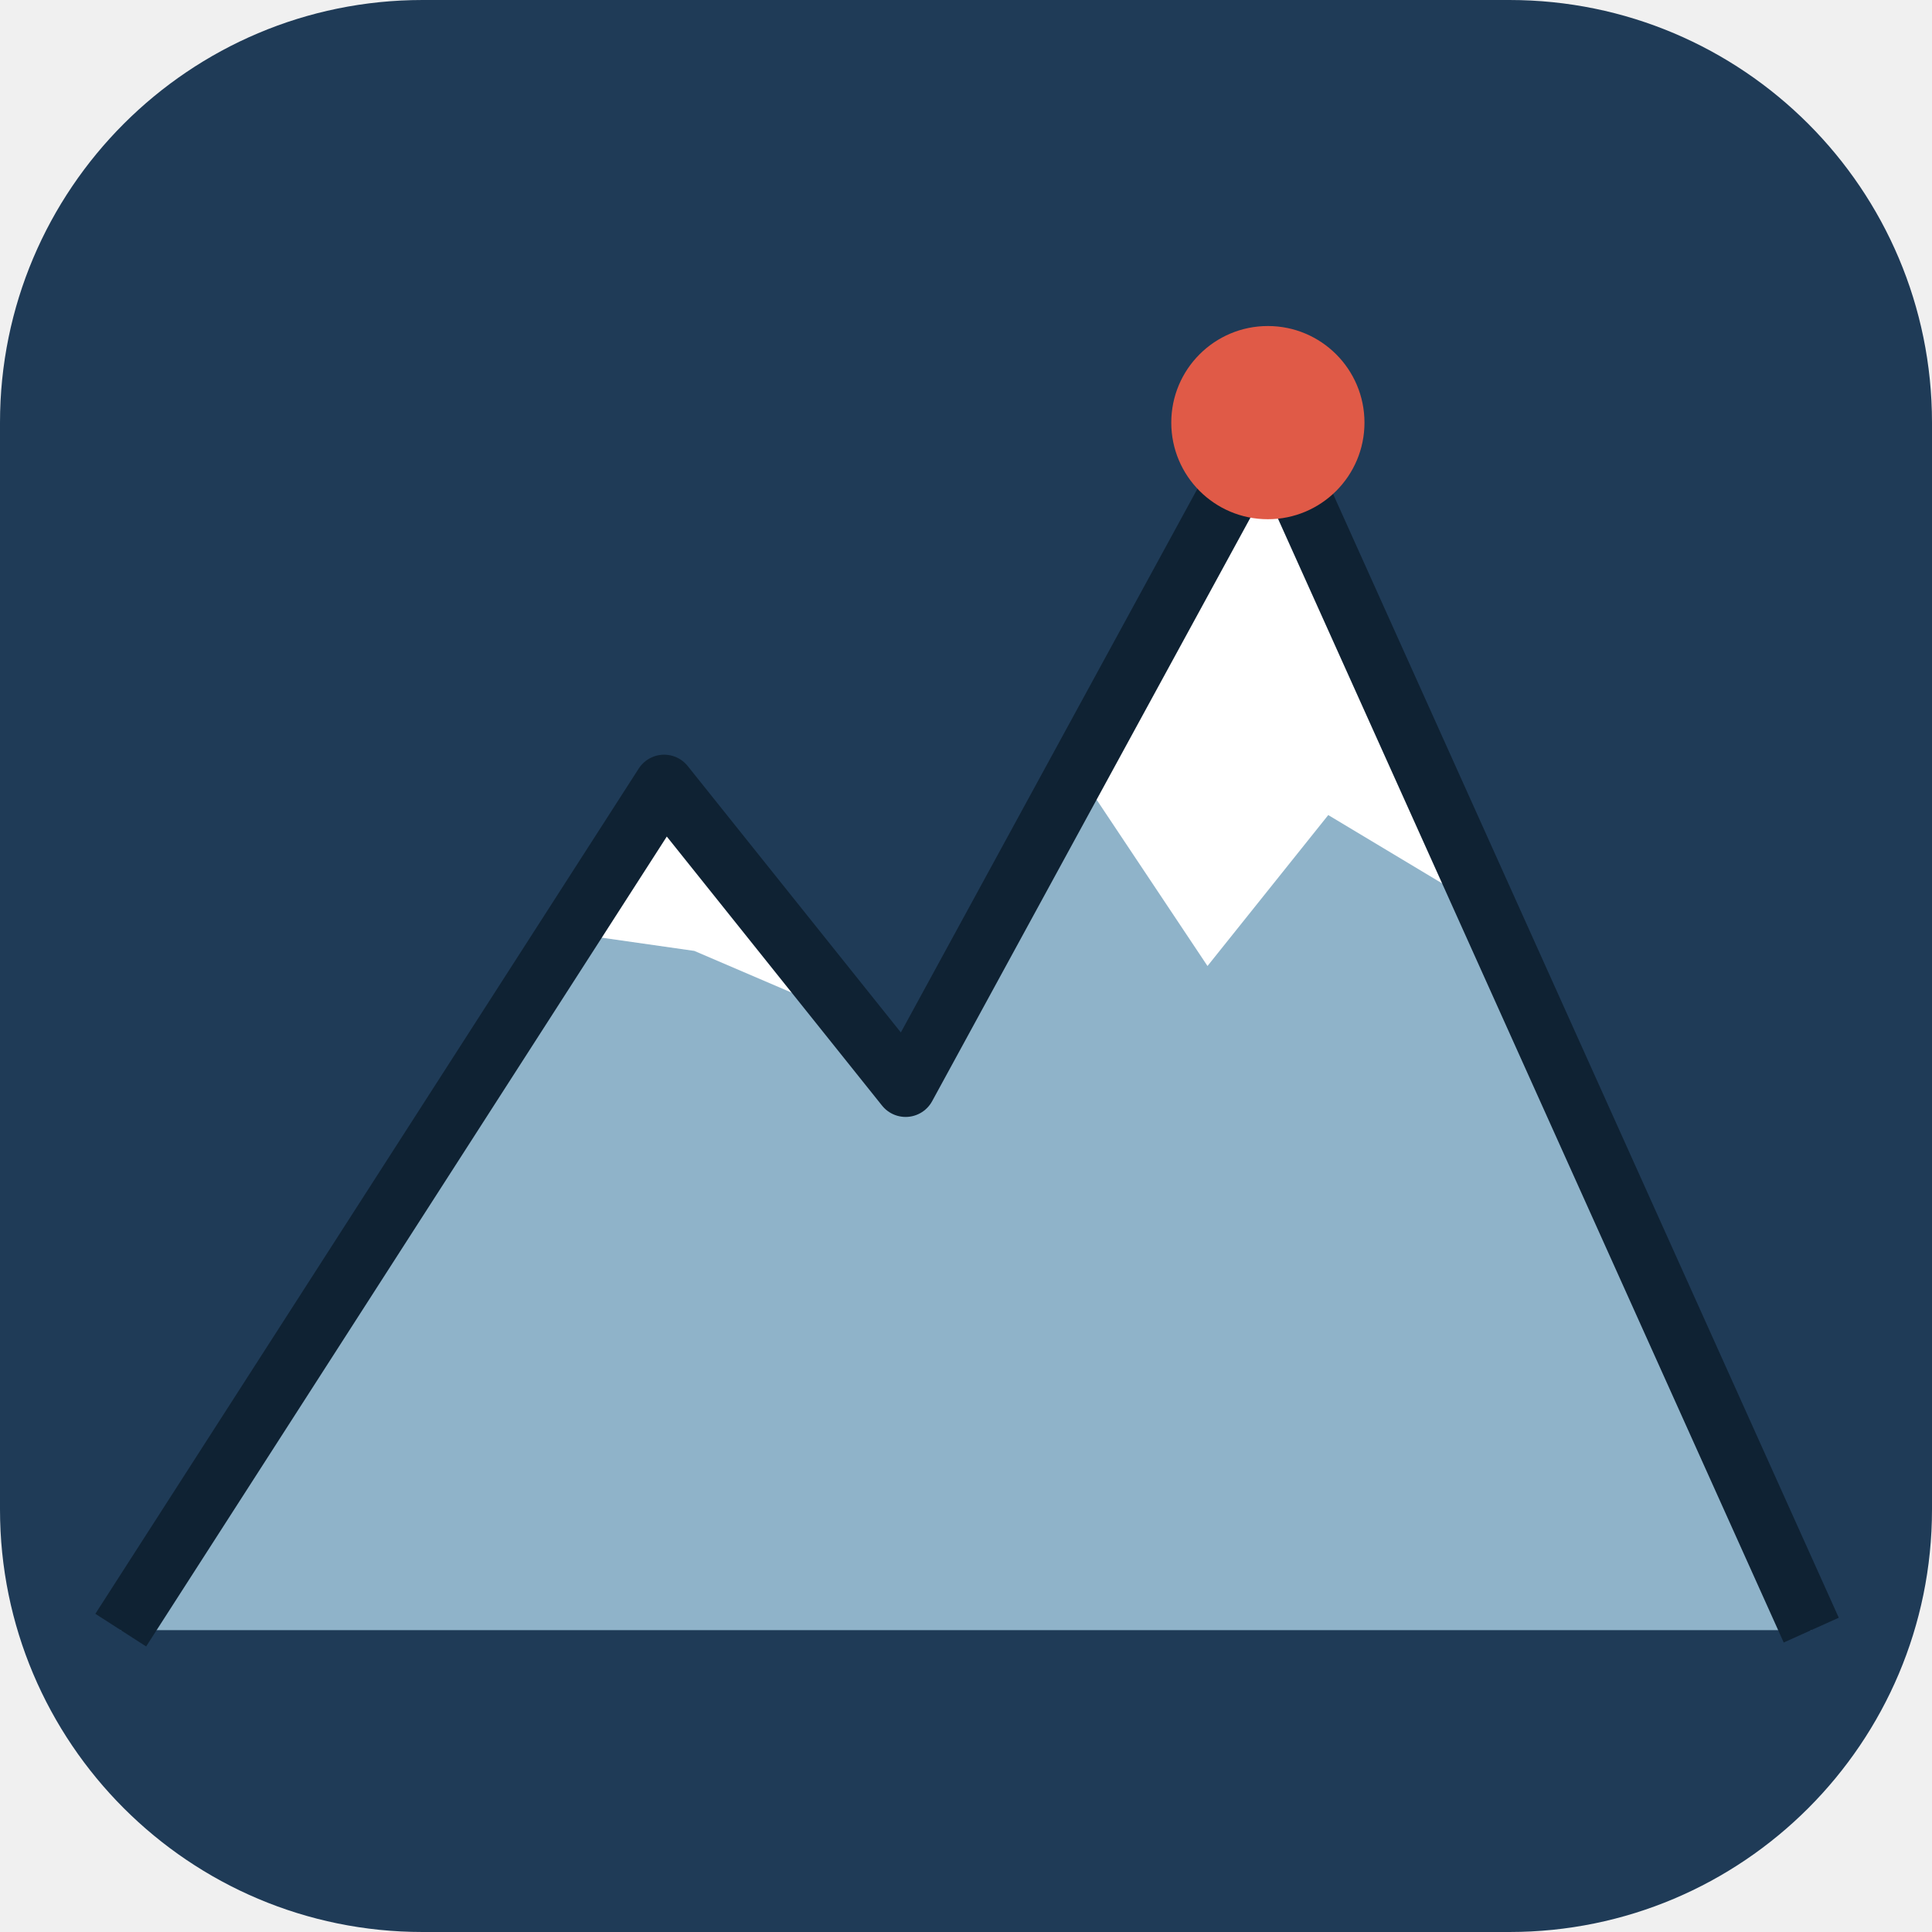
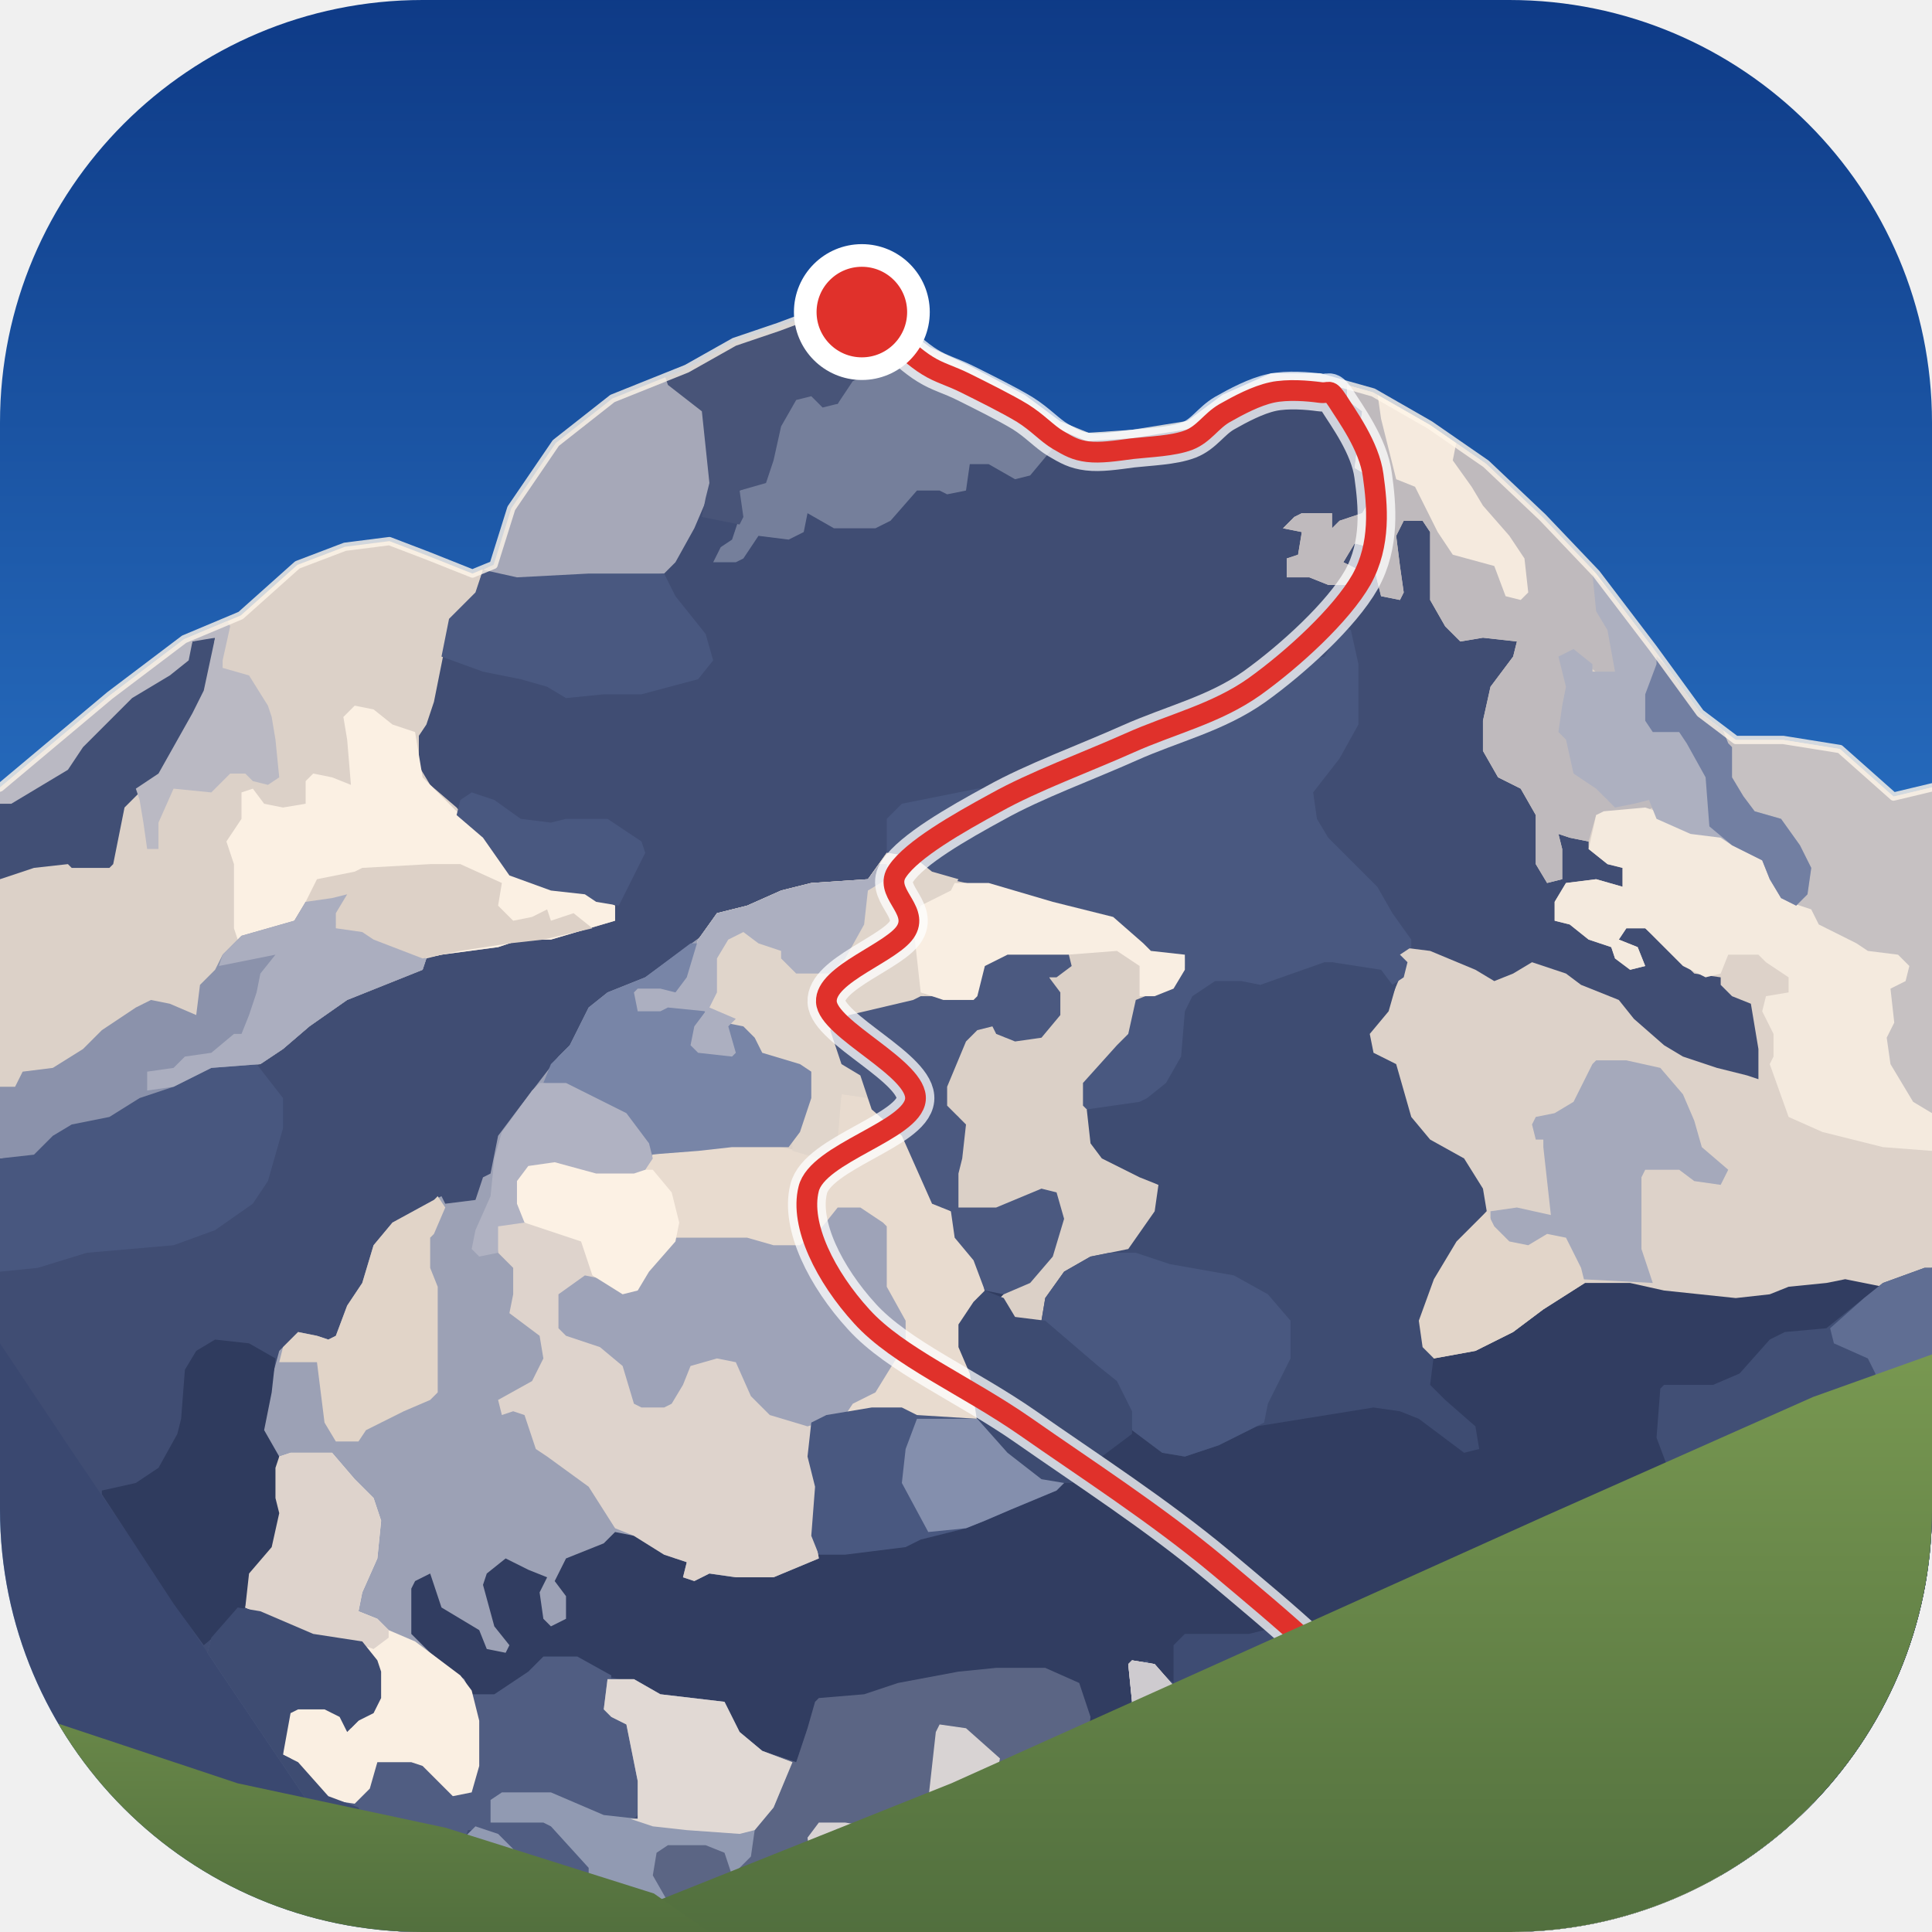
- <svg xmlns="http://www.w3.org/2000/svg" viewBox="0 0 64 64">
-   <rect width="64" height="64" rx="14" fill="#1f3b57" />
-   <path d="M4 54 L22 26 L30 36 L42 14 L60 54 Z" fill="#8fb3c9" />
-   <path d="M42 14 L49 30 L44 27 L40 32 L36 26 Z" fill="#ffffff" />
-   <path d="M22 26 L26.5 33 L23 31.5 L19.5 31 Z" fill="#ffffff" />
-   <path d="M4 54 L22 26 L30 36 L42 14 L60 54" fill="none" stroke="#0f2233" stroke-width="2" stroke-linejoin="round" />
-   <circle cx="42" cy="14" r="3.2" fill="#e05a47" />
+ <svg xmlns="http://www.w3.org/2000/svg" viewBox="0 0 512 512">
+   <defs>
+     <linearGradient id="sk" x1="0" y1="0" x2="0" y2="1">
+       <stop offset="0" stop-color="#0e3a86" />
+       <stop offset=".5" stop-color="#2a73c6" />
+       <stop offset="1" stop-color="#9cc9ec" />
+     </linearGradient>
+     <linearGradient id="gr" x1="0" y1="0" x2="0" y2="1">
+       <stop offset="0" stop-color="#7a9a52" />
+       <stop offset="1" stop-color="#3b5733" />
+     </linearGradient>
+     <linearGradient id="gr2" x1="0" y1="0" x2="0" y2="1">
+       <stop offset="0" stop-color="#6b8a4a" />
+       <stop offset="1" stop-color="#2f4a2c" />
+     </linearGradient>
+     <clipPath id="r">
+       <rect width="512" height="512" rx="112" />
+     </clipPath>
+   </defs>
+   <g clip-path="url(#r)">
+     <rect width="512" height="512" fill="url(#sk)" />
+     <clipPath id="mt">
+       <polygon points="-78.8,240.2 -31.5,218.2 0.0,208.7 29.1,184.3 48.8,169.4 63.8,163.1 78.8,149.7 91.4,144.9 103.2,143.4 113.4,147.3 125.2,152.0 130.8,149.7 135.5,134.7 147.3,117.4 162.3,105.6 182.0,97.7 194.6,90.6 206.4,86.6 219.0,81.9 226.1,80.3 236.3,85.9 245.8,92.9 256.0,97.7 271.0,105.6 280.4,112.6 288.3,115.8 300.1,115.0 315.1,112.6 324.5,105.6 337.1,100.0 349.7,100.0 363.9,104.0 378.9,112.6 393.8,122.9 408.8,137.1 423.0,152.0 438.0,171.7 450.6,189.0 460.0,196.1 472.6,196.1 487.6,198.5 501.8,211.1 521.5,206.4 541.1,198.5 551.4,196.1 598.6,193.0 598.6,602.6 -110.3,602.6" />
+     </clipPath>
+     <g clip-path="url(#mt)">
+       <rect width="512" height="512" fill="#3a4870" />
+       <path d="M0,0 L7,1 L17,7 L26,13 L47,24 L57,31 L64,34 L80,34 L93,31 L103,24 L113,20 L129,20 L141,23 L158,33 L172,43 L193,64 L200,72 L213,88 L226,106 L231,111 L237,115 L261,117 L266,119 L278,130 L289,128 L289,432 L-118,432 L-135,407 L-164,364 L-180,340 L-205,303 L-223,276 L-223,128 L-209,116 L-198,107 L-183,95 L-173,88 L-159,82 L-145,69 L-133,64 L-118,63 L-99,71 L-93,70 L-90,59 L-86,51 L-76,37 L-61,25 L-37,14 L-24,8 L-8,2 Z " fill="#404D73" transform="translate(223,80)" />
+       <path d="M0,0 L16,0 L17,4 L13,7 L11,7 L14,11 L14,17 L9,23 L2,24 L-3,22 L-4,20 L-8,21 L-11,24 L-16,36 L-16,41 L-11,46 L-12,55 L-13,59 L-13,68 L-3,68 L9,63 L13,64 L15,71 L12,81 L6,88 L-1,91 L2,97 L9,98 L10,92 L15,85 L22,81 L32,79 L39,69 L40,62 L35,60 L25,55 L22,51 L21,42 L25,40 L35,39 L41,35 L45,28 L46,16 L50,10 L55,7 L62,7 L67,8 L84,2 L86,1 L86,3 L99,4 L103,9 L101,16 L96,22 L97,27 L103,30 L107,44 L112,50 L121,55 L126,63 L127,69 L120,77 L114,87 L110,98 L111,105 L113,107 L124,105 L136,99 L146,91 L153,87 L165,87 L174,89 L195,91 L204,89 L207,88 L217,87 L222,86 L232,88 L243,84 L245,84 L245,260 L-26,260 L-27,246 L-23,241 L-16,237 L-11,239 L-7,246 L-1,247 L-2,243 L-8,239 L-9,238 L-8,229 L-3,217 L7,212 L20,211 L21,203 L18,194 L10,191 L-3,191 L-19,193 L-34,196 L-38,198 L-50,199 L-53,208 L-56,215 L-65,213 L-73,206 L-75,200 L-92,198 L-99,194 L-107,192 L-114,188 L-123,188 L-132,196 L-136,198 L-141,198 L-147,191 L-158,183 L-159,181 L-159,169 L-154,164 L-152,165 L-149,174 L-139,180 L-137,185 L-133,184 L-137,179 L-140,167 L-135,161 L-132,160 L-122,166 L-123,172 L-121,178 L-118,177 L-118,171 L-121,167 L-118,161 L-110,157 L-105,154 L-103,153 L-95,156 L-85,162 L-85,166 L-79,164 L-72,165 L-62,165 L-52,161 L-50,161 L-52,155 L-51,142 L-53,134 L-52,125 L-48,123 L-36,121 L-28,121 L-24,123 L-8,124 L-10,112 L-13,105 L-13,99 L-9,93 L-7,91 L-8,84 L-14,76 L-15,69 L-20,67 L-28,49 L-36,42 L-39,33 L-44,30 L-47,21 L-42,17 L-25,13 L-23,12 L-9,12 L-6,3 Z " fill="#313D61" transform="translate(267,252)" />
+       <path d="M0,0 L7,1 L12,5 L19,7 L30,9 L60,17 L68,24 L70,26 L79,27 L79,31 L76,36 L67,39 L65,48 L55,58 L53,61 L54,71 L56,78 L60,82 L72,88 L73,93 L69,99 L64,106 L52,109 L46,113 L42,120 L41,124 L34,124 L30,118 L33,115 L39,112 L43,107 L46,97 L44,90 L38,91 L29,95 L19,95 L18,94 L18,85 L20,76 L19,70 L15,67 L16,59 L22,47 L25,45 L29,46 L29,48 L38,49 L43,46 L45,43 L45,37 L43,33 L48,30 L48,27 L32,27 L26,30 L24,38 L23,39 L9,39 L-6,43 L-13,46 L-14,49 L-10,57 L-5,60 L-3,68 L5,75 L13,93 L17,95 L20,104 L25,110 L26,117 L21,123 L20,125 L20,131 L24,141 L24,150 L8,150 L4,148 L-4,148 L-16,150 L-20,151 L-20,160 L-18,170 L-19,181 L-18,187 L-30,192 L-40,192 L-47,191 L-51,193 L-54,192 L-53,188 L-59,186 L-67,181 L-72,180 L-75,183 L-85,187 L-88,193 L-85,197 L-85,203 L-89,205 L-91,203 L-92,196 L-90,192 L-95,190 L-101,187 L-106,191 L-107,194 L-104,205 L-100,210 L-101,212 L-106,211 L-108,206 L-118,200 L-121,191 L-125,193 L-126,195 L-126,207 L-121,212 L-112,219 L-109,225 L-108,230 L-108,242 L-110,249 L-115,250 L-123,242 L-126,241 L-135,241 L-137,248 L-141,252 L-148,251 L-158,240 L-160,239 L-160,232 L-158,227 L-156,226 L-149,226 L-144,229 L-142,232 L-138,228 L-136,227 L-135,224 L-135,217 L-138,211 L-142,209 L-152,208 L-170,200 L-169,191 L-163,184 L-161,175 L-162,171 L-162,160 L-166,153 L-164,143 L-161,132 L-156,127 L-151,128 L-148,129 L-146,128 L-143,120 L-139,114 L-136,104 L-131,98 L-120,92 L-118,91 L-117,93 L-109,92 L-107,86 L-105,85 L-103,75 L-97,67 L-87,54 L-84,51 L-79,41 L-74,37 L-64,33 L-49,22 L-45,16 L-37,14 L-28,10 L-20,8 L-5,7 Z " fill="#9CA1B5" transform="translate(235,226)" />
+       <path d="M0,0 L7,1 L24,11 L38,21 L59,42 L66,50 L79,66 L92,84 L97,89 L103,93 L127,95 L132,97 L144,108 L155,106 L155,234 L142,239 L132,237 L127,238 L117,239 L112,241 L103,242 L84,240 L75,238 L63,238 L52,245 L44,251 L34,256 L23,258 L20,255 L19,248 L23,237 L29,227 L36,219 L34,211 L30,205 L21,200 L16,194 L12,180 L6,177 L5,172 L11,164 L14,157 L15,153 L10,151 L14,149 L22,150 L34,155 L39,158 L44,156 L49,153 L58,156 L62,159 L72,163 L76,168 L84,175 L89,178 L98,181 L106,183 L109,184 L109,176 L107,164 L102,162 L99,159 L99,157 L92,156 L87,151 L79,144 L74,144 L72,147 L77,149 L79,154 L75,155 L71,152 L70,149 L64,147 L59,143 L55,142 L55,137 L58,132 L66,131 L73,133 L73,128 L69,127 L64,123 L64,121 L59,120 L56,119 L57,123 L57,131 L53,132 L50,127 L50,114 L46,107 L40,104 L36,97 L36,89 L38,80 L44,72 L45,68 L36,67 L30,68 L26,64 L22,57 L22,39 L20,36 L15,36 L13,40 L14,48 L15,55 L14,57 L9,56 L8,52 L6,43 L2,42 L-1,47 L3,49 L3,53 L-5,53 L-10,51 L-16,51 L-16,46 L-13,45 L-12,39 L-17,38 L-14,35 L-12,34 L-4,34 L-4,38 L-2,36 L4,34 L7,29 L7,25 L2,22 L3,14 L4,7 L0,4 Z " fill="#DDD2C9" transform="translate(357,102)" />
+       <path d="M0,0 L2,0 L2,176 L-165,176 L-171,163 L-171,161 L-180,160 L-186,161 L-190,147 L-195,142 L-204,143 L-209,147 L-216,147 L-218,146 L-219,132 L-213,128 L-210,115 L-211,105 L-206,104 L-199,110 L-192,120 L-183,125 L-168,132 L-164,128 L-161,123 L-159,122 L-152,122 L-150,128 L-156,130 L-157,137 L-148,140 L-144,141 L-144,145 L-140,144 L-136,139 L-125,138 L-115,138 L-111,136 L-112,131 L-116,122 L-109,123 L-105,132 L-104,141 L-102,144 L-101,156 L-91,161 L-84,161 L-75,155 L-72,148 L-72,141 L-68,142 L-62,147 L-56,146 L-51,141 L-49,136 L-57,125 L-70,123 L-76,119 L-84,107 L-85,104 L-85,97 L-80,87 L-69,76 L-67,76 L-65,72 L-64,70 L-64,62 L-68,53 L-71,45 L-70,32 L-69,31 L-56,31 L-49,28 L-41,19 L-37,17 L-26,16 L-16,8 L-11,4 Z " fill="#414F75" transform="translate(510,336)" />
+       <path d="M0,0 L7,0 L26,8 L30,8 L28,15 L21,23 L19,33 L17,43 L15,49 L13,52 L13,60 L16,65 L23,71 L27,76 L33,81 L37,88 L48,92 L57,93 L65,97 L65,101 L48,106 L40,106 L34,108 L19,110 L15,111 L14,114 L-6,122 L-16,129 L-23,135 L-29,139 L-42,140 L-52,145 L-61,148 L-69,153 L-79,155 L-84,158 L-89,163 L-98,164 L-98,65 L-84,53 L-73,44 L-58,32 L-48,25 L-34,19 L-20,6 L-8,1 Z " fill="#DCD1C8" transform="translate(98,143)" />
+       <path d="M0,0 L7,1 L12,5 L19,7 L30,9 L60,17 L68,24 L70,26 L79,27 L79,31 L76,36 L67,39 L65,48 L55,58 L53,61 L54,71 L56,78 L60,82 L72,88 L73,93 L69,99 L64,106 L52,109 L46,113 L42,120 L41,124 L34,124 L30,118 L33,115 L39,112 L43,107 L46,97 L44,90 L38,91 L29,95 L19,95 L18,94 L18,85 L20,76 L19,70 L15,67 L16,59 L22,47 L25,45 L29,46 L29,48 L38,49 L43,46 L45,43 L45,37 L43,33 L48,30 L48,27 L32,27 L26,30 L24,38 L23,39 L9,39 L-6,43 L-13,46 L-14,49 L-10,57 L-5,60 L-3,68 L5,75 L13,93 L17,95 L20,104 L25,110 L26,117 L21,123 L20,125 L20,131 L24,141 L24,150 L8,150 L4,148 L-4,148 L-11,149 L-9,145 L-3,143 L-1,138 L4,130 L4,124 L-1,115 L-1,99 L-7,95 L-13,95 L-21,104 L-23,105 L-30,105 L-37,103 L-56,103 L-63,111 L-66,116 L-70,117 L-78,112 L-81,103 L-96,98 L-99,93 L-99,87 L-95,82 L-88,81 L-77,84 L-64,84 L-62,80 L-50,78 L-33,77 L-26,77 L-22,70 L-21,65 L-21,58 L-28,55 L-34,53 L-38,47 L-42,46 L-40,53 L-41,54 L-50,53 L-52,51 L-51,46 L-48,42 L-58,41 L-60,42 L-66,42 L-67,37 L-66,36 L-60,36 L-56,37 L-53,33 L-50,23 L-45,16 L-37,14 L-28,10 L-20,8 L-5,7 Z " fill="#DBD0C7" transform="translate(235,226)" />
+       <path d="M0,0 L1,2 L14,3 L18,8 L16,15 L11,21 L12,26 L18,29 L22,43 L27,49 L36,54 L41,62 L42,68 L35,76 L29,86 L25,97 L26,104 L28,106 L27,114 L31,118 L39,125 L40,131 L36,132 L24,123 L19,121 L12,120 L-19,125 L-29,130 L-38,133 L-44,132 L-52,126 L-55,116 L-60,111 L-72,100 L-76,97 L-75,91 L-70,84 L-63,80 L-53,78 L-46,68 L-45,61 L-50,59 L-60,54 L-63,50 L-64,41 L-60,39 L-50,38 L-44,34 L-40,27 L-39,15 L-35,9 L-30,6 L-23,6 L-18,7 L-1,1 Z " fill="#3E4C72" transform="translate(352,253)" />
+       <path d="M0,0 L13,0 L22,4 L25,13 L24,21 L23,22 L10,23 L2,27 L0,27 L-3,36 L-5,43 L-5,48 L3,54 L2,57 L-4,57 L-7,53 L-9,49 L-13,48 L-21,53 L-23,58 L-23,70 L-159,70 L-164,63 L-162,59 L-160,57 L-145,57 L-142,46 L-138,42 L-132,44 L-128,48 L-128,50 L-122,52 L-112,60 L-108,59 L-108,53 L-118,42 L-120,41 L-134,41 L-134,35 L-131,33 L-118,33 L-111,36 L-104,39 L-95,40 L-95,30 L-98,15 L-102,13 L-104,11 L-103,3 L-96,3 L-89,7 L-72,9 L-68,17 L-62,22 L-53,25 L-50,16 L-48,9 L-47,8 L-35,7 L-26,4 L-10,1 Z " fill="#5B6584" transform="translate(264,442)" />
+       <path d="M0,0 L6,1 L13,9 L18,16 L27,21 L42,28 L46,24 L49,19 L51,18 L58,18 L60,24 L54,26 L53,33 L62,36 L66,37 L66,41 L70,40 L74,35 L85,34 L95,34 L99,32 L98,27 L94,18 L101,19 L105,28 L106,37 L108,40 L109,52 L119,57 L126,57 L135,51 L138,44 L138,37 L142,38 L148,43 L154,42 L159,37 L162,32 L168,30 L178,30 L185,45 L192,46 L195,45 L203,45 L212,49 L212,72 L45,72 L39,59 L39,57 L30,56 L24,57 L20,43 L15,38 L6,39 L1,43 L-6,43 L-8,42 L-9,28 L-3,24 L0,11 L-1,1 Z " fill="#C0BEC6" transform="translate(300,440)" />
+       <path d="M0,0 L6,0 L12,4 L13,5 L13,21 L18,30 L18,36 L10,49 L4,52 L2,55 L-7,57 L-7,66 L-5,76 L-6,87 L-5,93 L-17,98 L-27,98 L-34,97 L-38,99 L-41,98 L-40,94 L-46,92 L-54,87 L-59,85 L-66,74 L-77,66 L-80,64 L-83,55 L-86,54 L-89,55 L-90,51 L-81,46 L-78,40 L-79,34 L-87,28 L-86,23 L-86,16 L-90,12 L-91,5 L-88,3 L-78,5 L-68,8 L-65,14 L-65,18 L-60,20 L-57,22 L-53,21 L-48,13 L-43,8 L-24,8 L-17,10 L-10,10 L-4,5 Z " fill="#DED3CC" transform="translate(222,320)" />
+       <path d="M0,0 L2,1 L4,10 L4,26 L-1,35 L-8,44 L-7,51 L-4,56 L9,69 L13,76 L18,83 L18,85 L15,87 L17,89 L16,93 L13,95 L10,91 L-3,89 L-5,89 L-22,95 L-27,94 L-34,94 L-40,98 L-42,102 L-43,114 L-47,121 L-52,125 L-54,126 L-68,128 L-69,127 L-69,121 L-60,111 L-57,108 L-55,99 L-45,95 L-42,90 L-42,88 L-51,87 L-59,79 L-72,75 L-91,70 L-109,66 L-116,61 L-121,60 L-121,51 L-117,47 L-97,43 L-74,42 L-67,34 L-52,26 L-41,22 L-32,18 L-23,12 L-5,8 Z " fill="#495880" transform="translate(356,166)" />
+       <path d="M0,0 L5,5 L17,20 L27,34 L32,39 L38,43 L62,45 L67,47 L79,58 L90,56 L90,143 L86,142 L80,134 L77,128 L78,121 L79,114 L78,110 L83,107 L82,103 L81,102 L71,100 L65,96 L59,93 L57,89 L51,87 L47,81 L45,76 L37,72 L34,70 L26,69 L17,65 L15,60 L11,61 L6,62 L1,57 L-5,53 L-7,44 L-9,42 L-8,35 L-7,30 L-9,22 L-5,20 L0,24 L0,26 L6,26 L4,15 L1,10 Z " fill="#C6C1C2" transform="translate(422,152)" />
+       <path d="M0,0 L7,1 L24,11 L38,21 L59,42 L65,49 L67,57 L68,62 L71,69 L72,76 L67,77 L60,71 L57,72 L59,80 L58,85 L57,92 L60,97 L60,103 L65,105 L69,110 L74,111 L77,109 L81,110 L81,112 L79,113 L66,114 L64,121 L59,120 L56,119 L57,123 L57,131 L53,132 L50,127 L50,114 L46,107 L40,104 L36,97 L36,89 L38,80 L44,72 L45,68 L36,67 L30,68 L26,64 L22,57 L22,39 L20,36 L15,36 L13,40 L14,48 L15,55 L14,57 L9,56 L8,52 L6,43 L2,42 L-1,47 L3,49 L3,53 L-5,53 L-10,51 L-16,51 L-16,46 L-13,45 L-12,39 L-17,38 L-14,35 L-12,34 L-4,34 L-4,38 L-2,36 L4,34 L7,29 L7,25 L2,22 L3,14 L4,7 L0,4 Z " fill="#BFBABD" transform="translate(357,102)" />
+       <path d="M0,0 L6,0 L10,5 L17,11 L25,29 L29,31 L32,40 L37,46 L38,53 L33,59 L32,61 L32,67 L36,77 L36,86 L20,86 L16,84 L8,84 L1,85 L3,81 L9,79 L11,74 L16,66 L16,60 L11,51 L11,35 L5,31 L-1,31 L-9,40 L-11,41 L-18,41 L-25,39 L-44,39 L-51,47 L-54,52 L-58,53 L-66,48 L-69,39 L-84,34 L-87,29 L-87,23 L-83,18 L-76,17 L-65,20 L-52,20 L-50,16 L-38,14 L-21,13 L-11,15 L-6,16 L-2,12 Z " fill="#E8DBCF" transform="translate(223,290)" />
+       <path d="M0,0 L6,1 L20,7 L33,9 L37,14 L38,17 L38,24 L36,28 L32,30 L29,33 L27,29 L23,27 L16,27 L14,28 L12,39 L16,41 L24,50 L31,51 L35,46 L37,41 L39,40 L46,40 L51,43 L57,49 L61,49 L63,42 L63,30 L62,23 L68,23 L77,17 L81,13 L90,13 L99,18 L98,27 L103,31 L106,41 L107,46 L107,54 L104,57 L94,55 L87,51 L83,50 L70,50 L68,51 L67,57 L73,56 L81,56 L87,61 L94,69 L94,75 L89,77 L79,69 L73,66 L69,61 L63,59 L61,59 L58,68 L56,73 L49,74 L41,74 L38,77 L35,76 L25,61 L-4,18 L-8,12 L-7,8 Z " fill="#505D82" transform="translate(63,426)" />
+       <path d="M0,0 L3,1 L4,3 L12,6 L22,8 L26,11 L31,13 L33,15 L36,23 L38,25 L44,27 L46,31 L56,36 L59,38 L67,39 L70,42 L69,46 L65,48 L66,57 L64,61 L65,68 L71,78 L76,81 L76,91 L63,90 L47,86 L38,82 L33,68 L34,66 L34,60 L31,54 L32,50 L38,49 L38,45 L32,41 L30,39 L22,39 L20,44 L16,45 L10,42 L5,37 L0,32 L-5,32 L-7,35 L-2,37 L0,42 L-4,43 L-8,40 L-9,37 L-15,35 L-20,31 L-24,30 L-24,25 L-21,20 L-13,19 L-6,21 L-6,16 L-10,15 L-15,11 L-13,2 L-11,1 Z " fill="#F4EADE" transform="translate(436,214)" />
+       <path d="M0,0 L5,1 L10,5 L16,7 L18,19 L25,26 L30,31 L37,37 L41,44 L52,48 L61,49 L69,53 L69,57 L52,62 L44,62 L38,64 L23,66 L18,67 L5,62 L2,60 L-5,59 L-5,55 L-2,50 L-6,51 L-13,53 L-16,58 L-31,62 L-32,59 L-32,42 L-34,36 L-30,30 L-30,23 L-27,22 L-24,26 L-19,27 L-13,26 L-13,20 L-11,18 L-6,19 L-1,21 L-2,9 L-3,3 Z " fill="#FBF0E3" transform="translate(94,187)" />
+       <path d="M0,0 L6,0 L12,4 L13,5 L13,21 L18,30 L18,36 L10,49 L4,52 L2,55 L-8,58 L-18,55 L-23,50 L-27,41 L-32,40 L-39,42 L-41,47 L-44,52 L-46,53 L-52,53 L-54,52 L-57,42 L-63,37 L-72,34 L-74,32 L-74,23 L-67,18 L-62,19 L-57,22 L-53,21 L-48,13 L-43,8 L-24,8 L-17,10 L-10,10 L-4,5 Z " fill="#9EA3B8" transform="translate(222,320)" />
+       <path d="M0,0 L7,0 L11,5 L15,14 L16,22 L13,31 L7,31 L12,41 L11,45 L7,47 L-7,47 L-14,48 L-19,54 L-23,53 L-22,49 L-31,48 L-36,45 L-35,38 L-29,35 L-30,31 L-37,31 L-40,34 L-44,40 L-46,41 L-64,33 L-72,27 L-77,20 L-77,8 L-74,5 L-57,5 L-49,3 L-38,3 L-26,12 L-20,13 L-2,1 Z " fill="#3E4C73" transform="translate(388,428)" />
+       <path d="M0,0 L7,0 L14,4 L31,6 L35,14 L41,19 L49,22 L44,34 L39,40 L38,47 L33,52 L31,46 L26,44 L16,44 L13,46 L12,52 L16,59 L16,67 L-56,67 L-61,60 L-59,56 L-57,54 L-42,54 L-39,43 L-35,39 L-29,41 L-25,45 L-25,47 L-19,49 L-9,57 L-5,56 L-5,50 L-15,39 L-17,38 L-31,38 L-31,32 L-28,30 L-15,30 L-8,33 L-1,36 L8,37 L8,27 L5,12 L1,10 L-1,8 Z " fill="#919AB2" transform="translate(161,445)" />
+       <path d="M0,0 L5,0 L16,7 L19,8 L30,9 L30,81 L21,78 L13,78 L5,79 L1,76 L-4,64 L-2,60 L4,55 L5,53 L5,47 L1,41 L-3,38 L-11,37 L-22,38 L-24,36 L-24,28 L-22,21 L-22,6 L-20,4 L-3,1 Z " fill="#2F3B5E" transform="translate(482,408)" />
+       <path d="M0,0 L6,1 L13,9 L18,16 L27,21 L42,28 L46,24 L49,19 L51,18 L58,18 L60,24 L54,26 L53,33 L62,36 L66,37 L67,42 L71,46 L73,59 L78,62 L85,65 L87,69 L87,72 L45,72 L39,59 L39,57 L30,56 L24,57 L20,43 L15,38 L6,39 L1,43 L-6,43 L-8,42 L-9,28 L-3,24 L0,11 L-1,1 Z " fill="#F1E8DE" transform="translate(300,440)" />
+       <path d="M0,0 L7,1 L12,5 L19,7 L16,12 L9,15 L8,23 L10,38 L3,41 L-12,45 L-14,49 L-10,57 L-5,60 L-5,65 L-12,64 L-13,76 L-18,81 L-25,79 L-25,76 L-22,70 L-21,65 L-21,58 L-28,55 L-34,53 L-38,47 L-42,46 L-40,53 L-41,54 L-50,53 L-52,51 L-51,46 L-48,42 L-58,41 L-60,42 L-66,42 L-67,37 L-66,36 L-60,36 L-56,37 L-53,33 L-50,23 L-45,16 L-37,14 L-28,10 L-20,8 L-5,7 Z " fill="#E0D5CB" transform="translate(235,226)" />
+       <path d="M0,0 L12,0 L19,9 L19,17 L15,31 L11,37 L1,44 L-10,48 L-33,50 L-46,54 L-56,55 L-56,25 L-47,23 L-40,16 L-34,14 L-27,13 L-17,7 L-3,2 Z " fill="#48577F" transform="translate(56,282)" />
+       <path d="M0,0 L6,1 L16,7 L25,13 L46,24 L56,31 L59,34 L49,46 L45,47 L38,43 L33,43 L32,50 L27,51 L25,50 L19,50 L12,58 L8,60 L-3,60 L-10,56 L-11,61 L-15,63 L-23,62 L-27,68 L-29,69 L-35,69 L-33,65 L-30,63 L-28,57 L-28,50 L-21,47 L-19,36 L-15,27 L-12,24 L-8,25 L-4,27 L-2,27 L0,23 L3,19 L10,17 L10,11 L6,13 L2,13 Z " fill="#757F9B" transform="translate(224,80)" />
+       <path d="M0,0 L11,0 L17,7 L22,12 L24,18 L23,28 L19,37 L18,42 L23,44 L26,47 L33,50 L45,59 L48,63 L50,71 L50,83 L48,90 L43,91 L35,83 L32,82 L23,82 L21,89 L17,93 L10,92 L0,81 L-2,80 L-2,73 L0,68 L2,67 L9,67 L14,70 L16,73 L20,69 L22,68 L23,65 L23,58 L20,52 L16,50 L6,49 L-12,41 L-11,32 L-5,25 L-3,16 L-4,12 L-4,4 L-3,1 Z " fill="#FAEFE2" transform="translate(77,385)" />
+       <path d="M0,0 L4,1 L1,6 L0,9 L9,11 L17,15 L24,18 L23,21 L3,29 L-7,36 L-14,42 L-20,46 L-33,47 L-43,52 L-52,55 L-60,60 L-70,62 L-75,65 L-80,70 L-89,71 L-89,52 L-85,52 L-83,48 L-75,47 L-67,42 L-62,37 L-53,31 L-49,29 L-44,30 L-37,33 L-36,25 L-32,21 L-30,17 L-25,12 L-11,8 L-8,3 Z " fill="#8B92AB" transform="translate(89,236)" />
+       <path d="M0,0 L7,0 L16,3 L33,6 L42,11 L48,18 L48,28 L42,40 L41,45 L29,51 L20,54 L14,53 L6,47 L3,37 L-2,32 L-14,21 L-18,18 L-17,12 L-12,5 L-5,1 Z " fill="#495880" transform="translate(294,332)" />
+       <path d="M0,0 L4,0 L9,5 L14,9 L16,31 L14,33 L11,40 L6,49 L3,52 L-5,53 L-17,53 L-36,54 L-45,51 L-43,50 L-40,39 L-36,31 L-26,17 L-11,5 Z " fill="#A6A8B8" transform="translate(173,100)" />
+       <path d="M0,0 L16,0 L17,4 L13,7 L11,7 L14,11 L14,17 L9,23 L2,24 L-3,22 L-4,20 L-8,21 L-11,24 L-16,36 L-16,41 L-11,46 L-12,55 L-13,59 L-13,68 L-3,68 L9,63 L13,64 L15,71 L12,81 L6,88 L-1,91 L-6,90 L-9,82 L-14,76 L-15,69 L-20,67 L-28,49 L-36,42 L-39,33 L-44,30 L-47,21 L-42,17 L-25,13 L-23,12 L-9,12 L-6,3 Z " fill="#4B5980" transform="translate(267,252)" />
+       <path d="M0,0 L9,1 L16,5 L15,14 L13,24 L17,31 L17,42 L18,49 L15,56 L10,62 L8,71 L3,76 L-3,81 L-11,70 L-30,41 L-30,40 L-21,38 L-15,34 L-10,25 L-9,21 L-8,8 L-5,3 Z " fill="#2F3B5E" transform="translate(57,355)" />
+       <path d="M0,0 L5,5 L17,20 L27,34 L32,39 L34,40 L36,45 L37,46 L37,54 L40,59 L43,63 L50,65 L55,72 L58,78 L57,85 L54,88 L50,86 L47,81 L45,76 L37,72 L34,70 L26,69 L17,65 L15,60 L11,61 L6,62 L1,57 L-5,53 L-7,44 L-9,42 L-8,35 L-7,30 L-9,22 L-5,20 L0,24 L0,26 L6,26 L4,15 L1,10 Z " fill="#ADB0C0" transform="translate(422,152)" />
+       <path d="M0,0 L2,0 L-1,11 L-4,14 L-14,13 L-14,17 L-8,17 L-3,16 L4,18 L2,22 L1,27 L5,29 L11,29 L9,21 L14,22 L17,25 L19,29 L29,32 L32,34 L32,41 L29,50 L26,54 L11,54 L2,55 L-11,56 L-15,48 L-24,42 L-33,38 L-39,37 L-37,32 L-32,27 L-27,17 L-22,13 L-12,9 Z " fill="#7885A7" transform="translate(183,250)" />
+       <path d="M0,0 L9,2 L28,1 L48,1 L51,7 L59,17 L61,24 L57,29 L42,33 L32,33 L22,34 L17,31 L10,29 L0,27 L-11,23 L-9,13 L-2,6 Z " fill="#495880" transform="translate(128,151)" />
+       <path d="M0,0 L8,0 L17,2 L23,9 L26,16 L28,23 L35,29 L33,33 L26,32 L22,29 L13,29 L12,31 L12,50 L15,59 L-4,58 L-8,48 L-13,47 L-18,50 L-24,48 L-28,44 L-28,40 L-21,39 L-12,41 L-14,23 L-14,21 L-16,21 L-17,17 L-16,15 L-11,14 L-6,11 L-1,1 Z " fill="#A5A9BB" transform="translate(423,281)" />
+       <path d="M0,0 L8,0 L12,2 L28,3 L36,12 L45,19 L51,20 L49,22 L37,27 L30,30 L25,32 L13,35 L9,37 L-7,39 L-14,39 L-16,34 L-15,21 L-17,13 L-16,4 L-12,2 Z " fill="#495880" transform="translate(231,373)" />
+       <path d="M0,0 L7,1 L16,9 L15,14 L11,24 L10,33 L18,39 L17,42 L11,42 L8,38 L6,34 L2,33 L-6,38 L-8,43 L-8,55 L-43,55 L-42,47 L-34,38 L-35,30 L-32,26 L-25,26 L-19,27 L-15,25 L-6,25 L-3,20 L-1,2 Z " fill="#D8D3D3" transform="translate(249,457)" />
+       <path d="M0,0 L2,2 L4,13 L8,11 L12,11 L11,17 L3,21 L-1,27 L-5,28 L-8,25 L-12,26 L-16,33 L-18,42 L-20,48 L-27,50 L-26,57 L-27,59 L-37,57 L-36,52 L-35,48 L-37,29 L-46,22 L-47,19 L-24,8 L-8,2 Z " fill="#485478" transform="translate(223,80)" />
+       <path d="M0,0 L5,2 L8,7 L16,8 L30,20 L35,24 L39,32 L39,38 L31,44 L23,51 L15,51 L2,40 L-2,35 L-4,22 L-7,15 L-7,9 L-3,3 Z " fill="#3D4B71" transform="translate(261,342)" />
+       <path d="M0,0 L3,0 L1,14 L-10,35 L-16,40 L-21,45 L-23,55 L-24,60 L-25,61 L-35,61 L-36,60 L-45,61 L-54,64 L-54,44 L-40,37 L-35,32 L-26,22 L-22,17 L-11,10 L-5,6 L-3,1 Z " fill="#414F75" transform="translate(54,169)" />
+       <path d="M0,0 L2,3 L-1,10 L-2,11 L-2,19 L0,24 L0,52 L-2,54 L-9,57 L-19,62 L-21,65 L-27,65 L-30,60 L-32,44 L-42,44 L-41,40 L-37,36 L-32,37 L-29,38 L-27,37 L-24,29 L-20,23 L-17,13 L-12,7 L-1,1 Z " fill="#E1D4C8" transform="translate(116,317)" />
+       <path d="M0,0 L11,0 L17,7 L22,12 L24,18 L23,28 L19,37 L18,42 L23,44 L26,47 L26,49 L22,52 L16,50 L6,49 L-12,41 L-11,32 L-5,25 L-3,16 L-4,12 L-4,4 L-3,1 Z " fill="#DED3CC" transform="translate(77,385)" />
+       <path d="M0,0 L6,1 L20,7 L33,9 L37,14 L38,17 L38,24 L36,28 L32,30 L29,33 L27,29 L23,27 L16,27 L14,28 L12,39 L16,41 L24,50 L32,53 L36,64 L41,70 L42,73 L38,77 L35,76 L25,61 L-4,18 L-8,12 L-7,8 Z " fill="#3E4C72" transform="translate(63,426)" />
+       <path d="M0,0 L7,0 L14,4 L31,6 L35,14 L41,19 L49,22 L44,34 L39,40 L35,41 L21,40 L12,39 L9,38 L6,37 L8,37 L8,27 L5,12 L1,10 L-1,8 Z " fill="#E1D9D4" transform="translate(161,445)" />
+       <path d="M0,0 L4,1 L1,6 L0,9 L9,11 L17,15 L24,18 L23,21 L3,29 L-7,36 L-14,42 L-20,46 L-33,47 L-43,52 L-50,53 L-50,48 L-43,47 L-40,44 L-33,43 L-27,38 L-25,38 L-23,33 L-21,27 L-20,22 L-16,17 L-31,20 L-30,17 L-25,12 L-11,8 L-8,3 Z " fill="#ABAEBF" transform="translate(89,236)" />
+       <path d="M0,0 L5,2 L9,9 L15,10 L16,7 L28,7 L33,6 L36,9 L70,13 L70,23 L-10,23 L-11,9 L-7,4 Z " fill="#7A87A7" transform="translate(251,489)" />
+       <path d="M0,0 L7,1 L11,10 L12,19 L14,22 L14,34 L5,43 L1,54 L-7,54 L-10,47 L-20,43 L-22,41 L-24,26 L-27,25 L-21,18 L-20,17 L-9,16 L1,16 L5,14 L4,9 Z " fill="#858FAC" transform="translate(394,458)" />
+       <path d="M0,0 L1,2 L-1,11 L-1,13 L6,15 L11,23 L12,26 L13,32 L14,42 L11,44 L7,43 L5,41 L1,41 L-4,46 L-14,45 L-18,54 L-18,61 L-21,61 L-22,54 L-23,48 L-24,45 L-18,41 L-9,25 L-6,19 L-3,5 L-9,6 L-10,11 L-15,15 L-25,21 L-30,26 L-38,34 L-42,40 L-52,46 L-57,49 L-60,49 L-60,44 L-46,32 L-35,23 L-20,11 L-10,4 Z " fill="#BAB9C3" transform="translate(60,164)" />
+       <path d="M0,0 L2,0 L2,62 L-6,61 L-20,58 L-19,43 L-13,36 L-13,28 L-15,24 L-24,20 L-25,16 L-16,8 L-11,4 Z " fill="#606E93" transform="translate(510,336)" />
+       <path d="M0,0 L9,0 L26,5 L42,9 L50,16 L52,18 L61,19 L61,23 L58,28 L53,30 L49,30 L49,22 L43,18 L30,19 L14,19 L8,22 L6,30 L5,31 L-3,31 L-9,29 L-11,11 L-9,6 L-1,2 Z " fill="#F9EEE2" transform="translate(253,234)" />
+       <path d="M0,0 L1,0 L1,13 L10,13 L15,9 L24,8 L29,12 L31,16 L33,28 L41,26 L48,28 L54,41 L54,43 L30,43 L30,33 L20,33 L-4,30 L-8,26 L-5,17 L-3,7 Z " fill="#45537A" transform="translate(291,469)" />
+       <path d="M0,0 L8,0 L19,5 L18,11 L22,15 L27,14 L31,12 L32,15 L38,13 L43,17 L30,20 L21,21 L8,23 L-2,25 L-15,20 L-18,18 L-25,17 L-25,13 L-22,8 L-26,9 L-33,10 L-30,4 L-20,2 L-18,1 Z " fill="#DDD1C7" transform="translate(114,229)" />
+       <path d="M0,0 L6,1 L13,9 L18,16 L27,21 L29,23 L23,26 L22,32 L22,42 L30,49 L37,53 L38,57 L30,56 L24,57 L20,43 L15,38 L6,39 L1,43 L-6,43 L-8,42 L-9,28 L-3,24 L0,11 L-1,1 Z " fill="#CECBCF" transform="translate(300,440)" />
+       <path d="M0,0 L2,4 L6,8 L11,9 L16,6 L21,7 L25,15 L26,19 L15,26 L7,32 L-3,37 L-14,39 L-17,36 L-18,29 L-14,18 L-8,8 Z " fill="#E2D5C9" transform="translate(394,321)" />
+       <path d="M0,0 L9,1 L16,3 L31,3 L36,9 L38,17 L37,22 L30,30 L27,35 L23,36 L15,31 L12,22 L-3,17 L-6,12 L-6,6 L-2,1 Z " fill="#FCF1E4" transform="translate(142,307)" />
+       <path d="M0,0 L2,0 L2,4 L-3,7 L-4,16 L-9,25 L-13,29 L-22,29 L-26,25 L-26,23 L-32,21 L-36,18 L-40,20 L-43,25 L-43,34 L-45,38 L-38,41 L-40,43 L-38,50 L-39,51 L-48,50 L-50,48 L-49,43 L-46,39 L-56,38 L-58,39 L-64,39 L-65,34 L-64,33 L-58,33 L-54,34 L-51,30 L-48,20 L-43,13 L-35,11 L-26,7 L-18,5 L-3,4 Z " fill="#ACAFC0" transform="translate(233,229)" />
+       <path d="M0,0 L5,1 L10,6 L10,13 L7,22 L-1,20 L-2,24 L-51,24 L-50,17 L-46,11 L-39,4 L-34,6 L-27,9 L-15,12 L-6,13 L-3,2 Z " fill="#FCF1E4" transform="translate(446,488)" />
+       <path d="M0,0 L7,0 L23,8 L29,16 L30,20 L28,23 L25,24 L15,24 L4,21 L-3,22 L-6,26 L-6,32 L-4,37 L-11,38 L-11,45 L-16,46 L-18,44 L-17,39 L-13,30 L-12,20 L-10,13 L-2,2 Z " fill="#B0B2C2" transform="translate(143,287)" />
+       <path d="M0,0 L13,0 L17,3 L16,10 L14,14 L12,24 L9,31 L5,33 L-5,33 L-14,28 L-16,26 L-15,17 L-10,5 Z " fill="#2F3B5E" transform="translate(274,464)" />
+       <path d="M0,0 L16,0 L24,9 L33,16 L39,17 L37,19 L25,24 L18,27 L13,29 L3,30 L-4,17 L-3,8 Z " fill="#848FAD" transform="translate(243,376)" />
+       <path d="M0,0 L6,2 L13,7 L21,8 L25,7 L36,7 L45,13 L46,16 L39,30 L33,29 L30,27 L21,26 L10,22 L3,12 L-4,6 L-3,2 Z " fill="#495880" transform="translate(125,210)" />
+       <path d="M0,0 L8,1 L18,2 L18,17 L-38,17 L-38,9 L-36,6 L-29,5 L-6,5 L-1,4 Z " fill="#2F3B5E" transform="translate(494,495)" />
+       <path d="M0,0 L11,6 L21,13 L20,18 L25,25 L28,30 L35,38 L39,44 L40,53 L38,55 L34,54 L31,46 L20,43 L16,37 L10,25 L5,23 L1,7 Z " fill="#F5EADE" transform="translate(365,104)" />
+       <path d="M0,0 L5,5 L12,15 L17,18 L19,23 L20,24 L20,32 L23,37 L26,41 L33,43 L38,50 L41,56 L40,63 L37,66 L33,64 L30,59 L28,54 L20,50 L14,45 L13,32 L8,23 L6,20 L-1,20 L-3,17 L-3,10 L0,2 Z " fill="#727FA2" transform="translate(439,174)" />
+     </g>
+     <polyline points="-78.8,240.2 -31.5,218.2 0.0,208.7 29.1,184.3 48.8,169.4 63.8,163.1 78.8,149.7 91.4,144.9 103.2,143.4 113.4,147.3 125.2,152.0 130.8,149.7 135.5,134.7 147.3,117.4 162.3,105.6 182.0,97.7 194.6,90.6 206.4,86.6 219.0,81.9 226.1,80.3 236.3,85.9 245.8,92.9 256.0,97.7 271.0,105.6 280.4,112.6 288.3,115.8 300.1,115.0 315.1,112.6 324.5,105.6 337.1,100.0 349.7,100.0 363.9,104.0 378.9,112.6 393.8,122.9 408.8,137.1 423.0,152.0 438.0,171.7 450.6,189.0 460.0,196.1 472.6,196.1 487.6,198.5 501.8,211.1 521.5,206.4 541.1,198.5 551.4,196.1 598.6,193.0" fill="none" stroke="#fff6ea" stroke-width="2.2" stroke-linejoin="round" opacity=".8" />
+     <path d="M401.7,519.9 C396.5,510.0 383.3,478.3 370.2,460.8 C357.1,443.3 339.4,428.9 323.0,415.1 C306.5,401.3 287.5,389.1 271.8,378.1 C256.0,367.1 238.0,359.5 228.4,348.9 C218.8,338.4 211.9,324.7 214.3,315.1 C216.6,305.5 241.8,299.7 242.6,291.4 C243.4,283.2 219.4,272.9 219.0,265.5 C218.6,258.0 237.1,252.3 240.2,246.5 C243.4,240.8 233.9,236.4 237.9,230.8 C241.8,225.1 253.6,218.3 263.9,212.7 C274.1,207.0 287.9,202.0 299.3,196.9 C310.7,191.8 322.2,189.2 332.4,182.0 C342.6,174.7 355.5,162.9 360.8,153.6 C366.0,144.3 365.0,133.9 363.9,126.0 C362.9,118.2 356.8,110.0 354.5,106.3 C352.1,102.7 352.6,104.4 349.7,104.0 C346.8,103.6 341.3,103.1 337.1,104.0 C332.9,104.9 328.2,107.4 324.5,109.5 C320.9,111.6 319.1,115.0 315.1,116.6 C311.0,118.2 304.6,118.4 300.1,118.9 C295.6,119.5 291.6,120.1 288.3,119.7 C285.0,119.3 283.3,118.3 280.4,116.6 C277.5,114.9 275.0,112.0 271.0,109.5 C266.9,107.0 260.2,103.7 256.0,101.6 C251.8,99.5 249.0,98.9 245.8,96.9 C242.5,94.9 239.6,91.9 236.3,89.8 C233.0,87.7 227.8,85.2 226.1,84.3" fill="none" stroke="#fff" stroke-width="10" stroke-linecap="round" stroke-linejoin="round" opacity=".75" />
+     <path d="M401.7,519.9 C396.5,510.0 383.3,478.3 370.2,460.8 C357.1,443.3 339.4,428.9 323.0,415.1 C306.5,401.3 287.5,389.1 271.8,378.1 C256.0,367.1 238.0,359.5 228.4,348.9 C218.8,338.4 211.9,324.7 214.3,315.1 C216.6,305.5 241.8,299.7 242.6,291.4 C243.4,283.2 219.4,272.9 219.0,265.5 C218.6,258.0 237.1,252.3 240.2,246.5 C243.4,240.8 233.9,236.4 237.9,230.8 C241.8,225.1 253.6,218.3 263.9,212.7 C274.1,207.0 287.9,202.0 299.3,196.9 C310.7,191.8 322.2,189.2 332.4,182.0 C342.6,174.7 355.5,162.9 360.8,153.6 C366.0,144.3 365.0,133.9 363.9,126.0 C362.9,118.2 356.8,110.0 354.5,106.3 C352.1,102.7 352.6,104.4 349.7,104.0 C346.8,103.6 341.3,103.1 337.1,104.0 C332.9,104.9 328.2,107.4 324.5,109.5 C320.9,111.6 319.1,115.0 315.1,116.6 C311.0,118.2 304.6,118.4 300.1,118.9 C295.6,119.5 291.6,120.1 288.3,119.7 C285.0,119.3 283.3,118.3 280.4,116.6 C277.5,114.9 275.0,112.0 271.0,109.5 C266.9,107.0 260.2,103.7 256.0,101.6 C251.8,99.5 249.0,98.9 245.8,96.9 C242.5,94.9 239.6,91.9 236.3,89.8 C233.0,87.7 227.8,85.2 226.1,84.3" fill="none" stroke="#e0312b" stroke-width="5.5" stroke-linecap="round" stroke-linejoin="round" />
+     <polygon points="173.3,504.1 252.1,472.6 330.8,437.2 409.6,401.7 480.5,370.2 535.6,350.5 535.6,602.6 173.3,602.6" fill="url(#gr)" />
+     <polygon points="-31.5,449.0 15.8,456.9 63.0,472.6 118.2,484.4 173.3,501.8 204.8,523.8 204.8,602.6 -31.5,602.6" fill="url(#gr2)" />
+     <circle cx="228.4" cy="82.7" r="15" fill="#e0312b" stroke="#fff" stroke-width="6" />
+   </g>
</svg>
